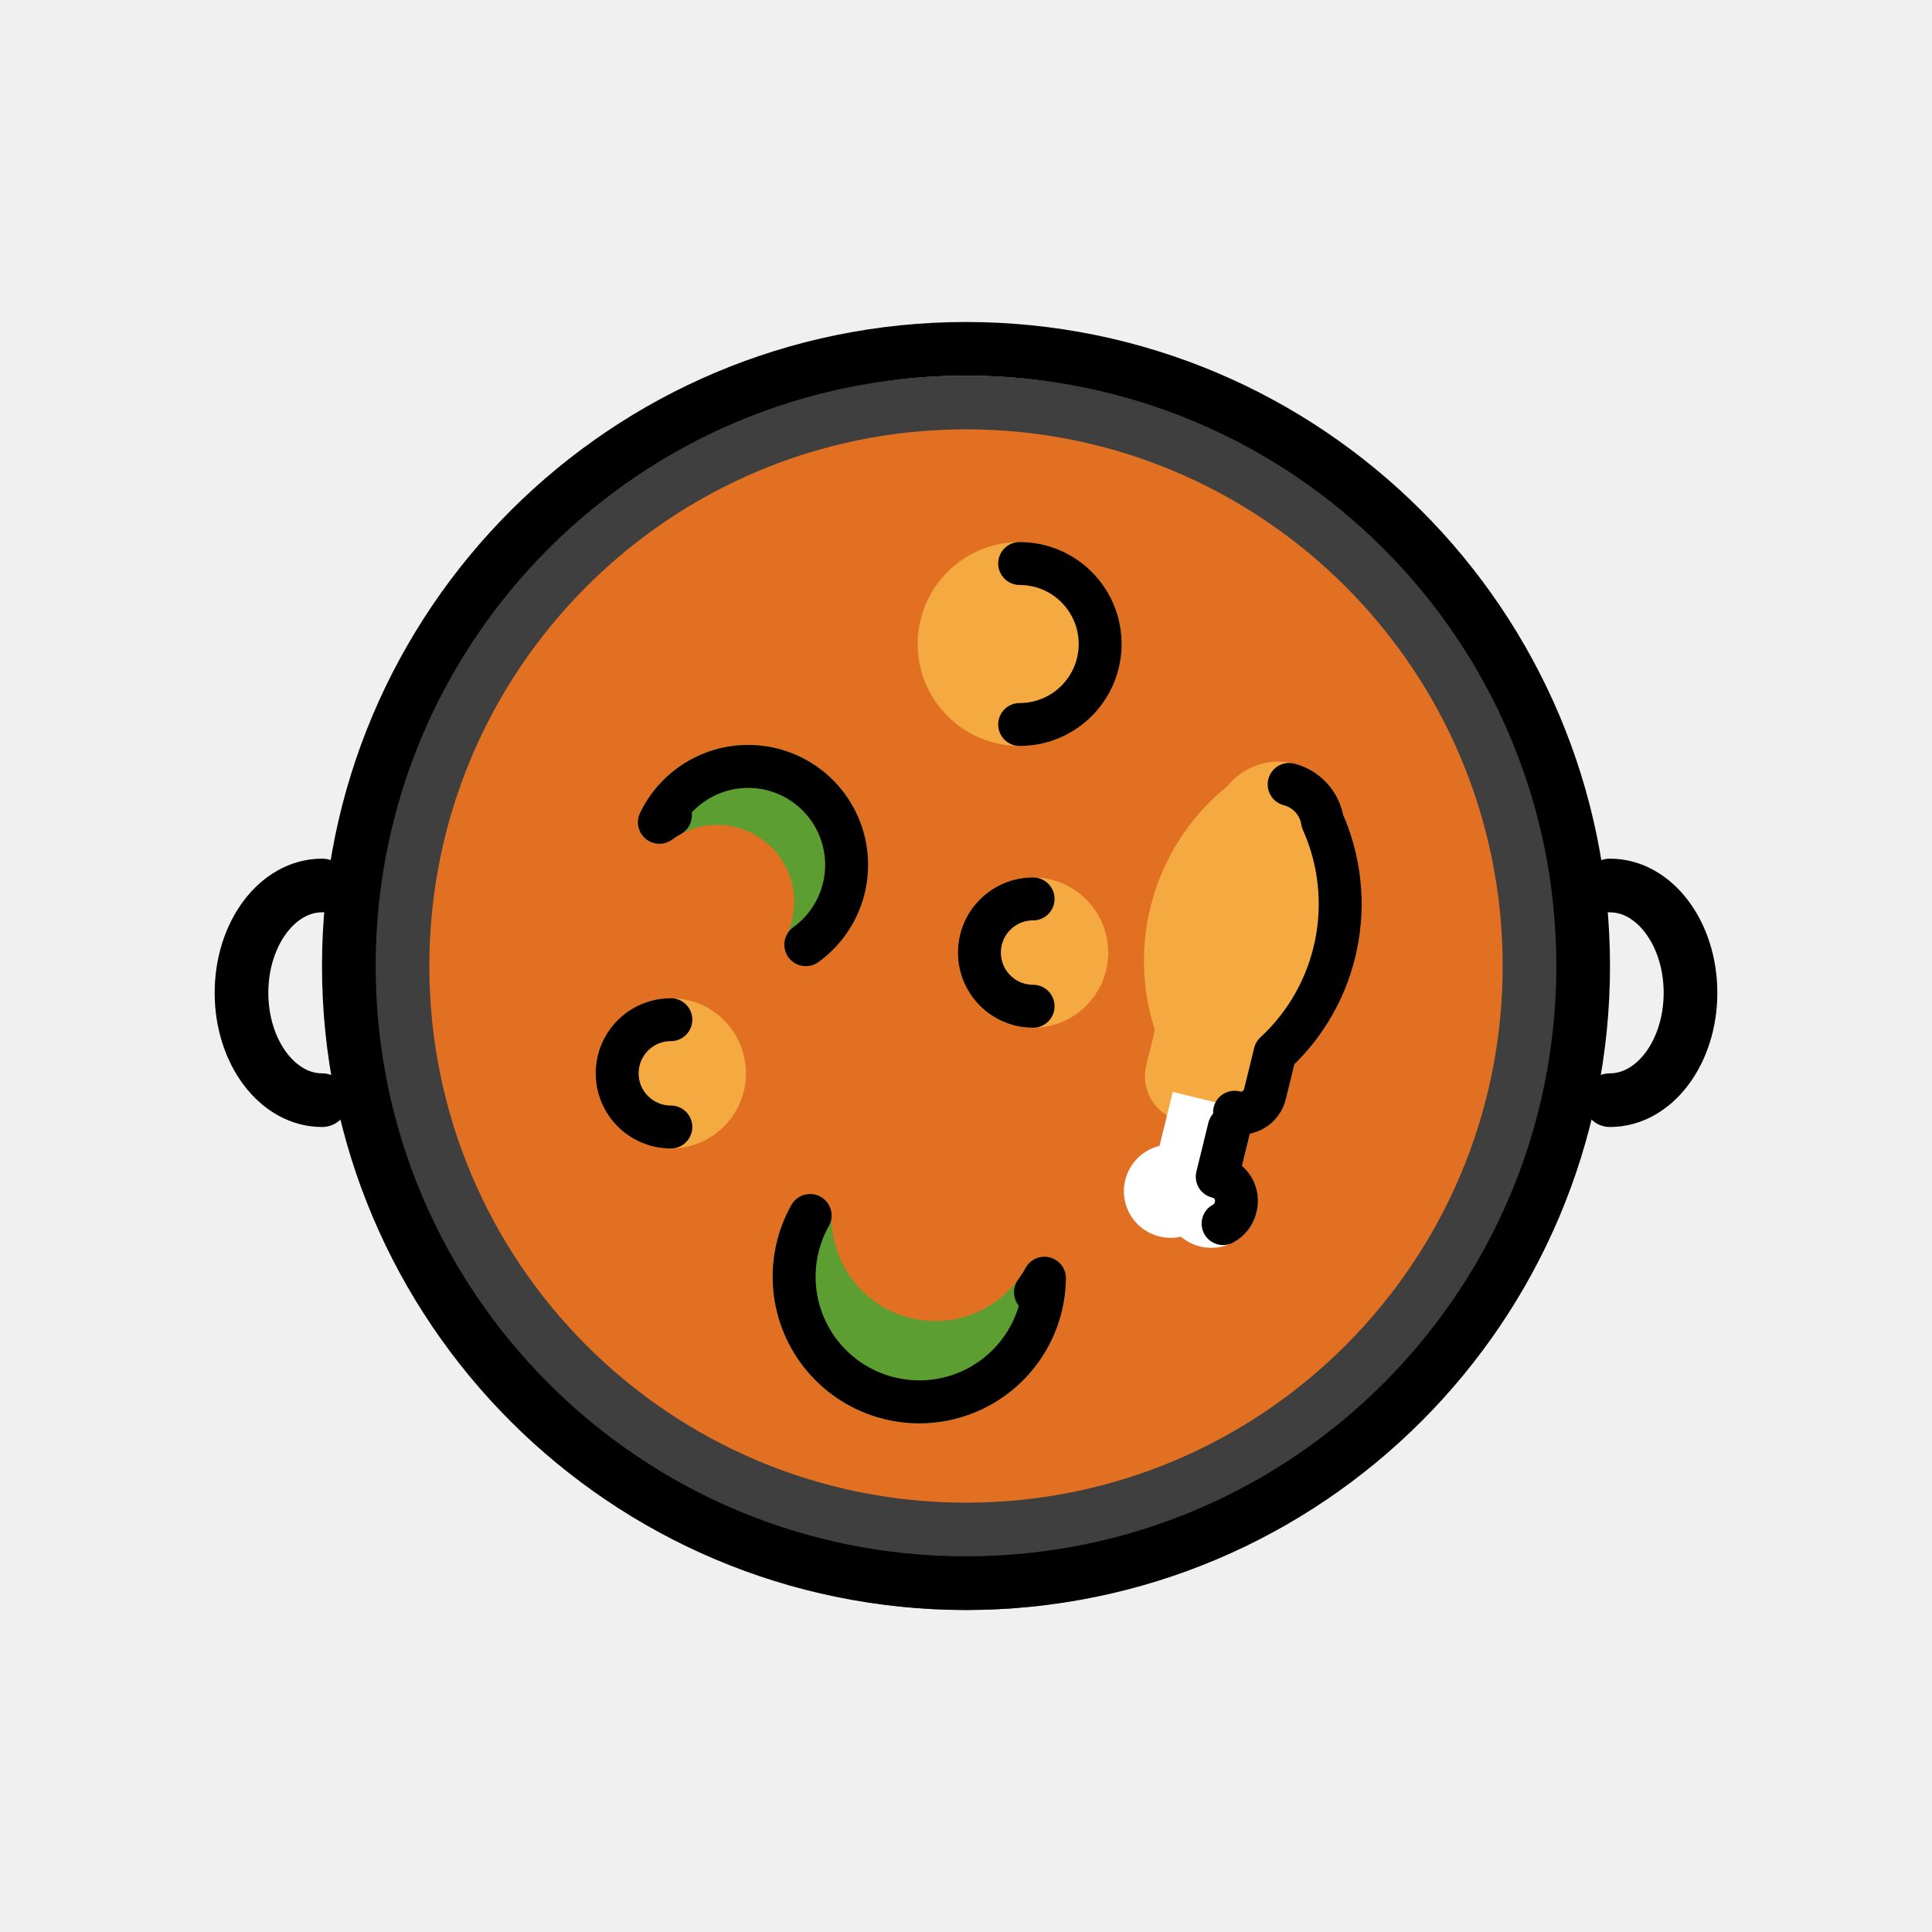
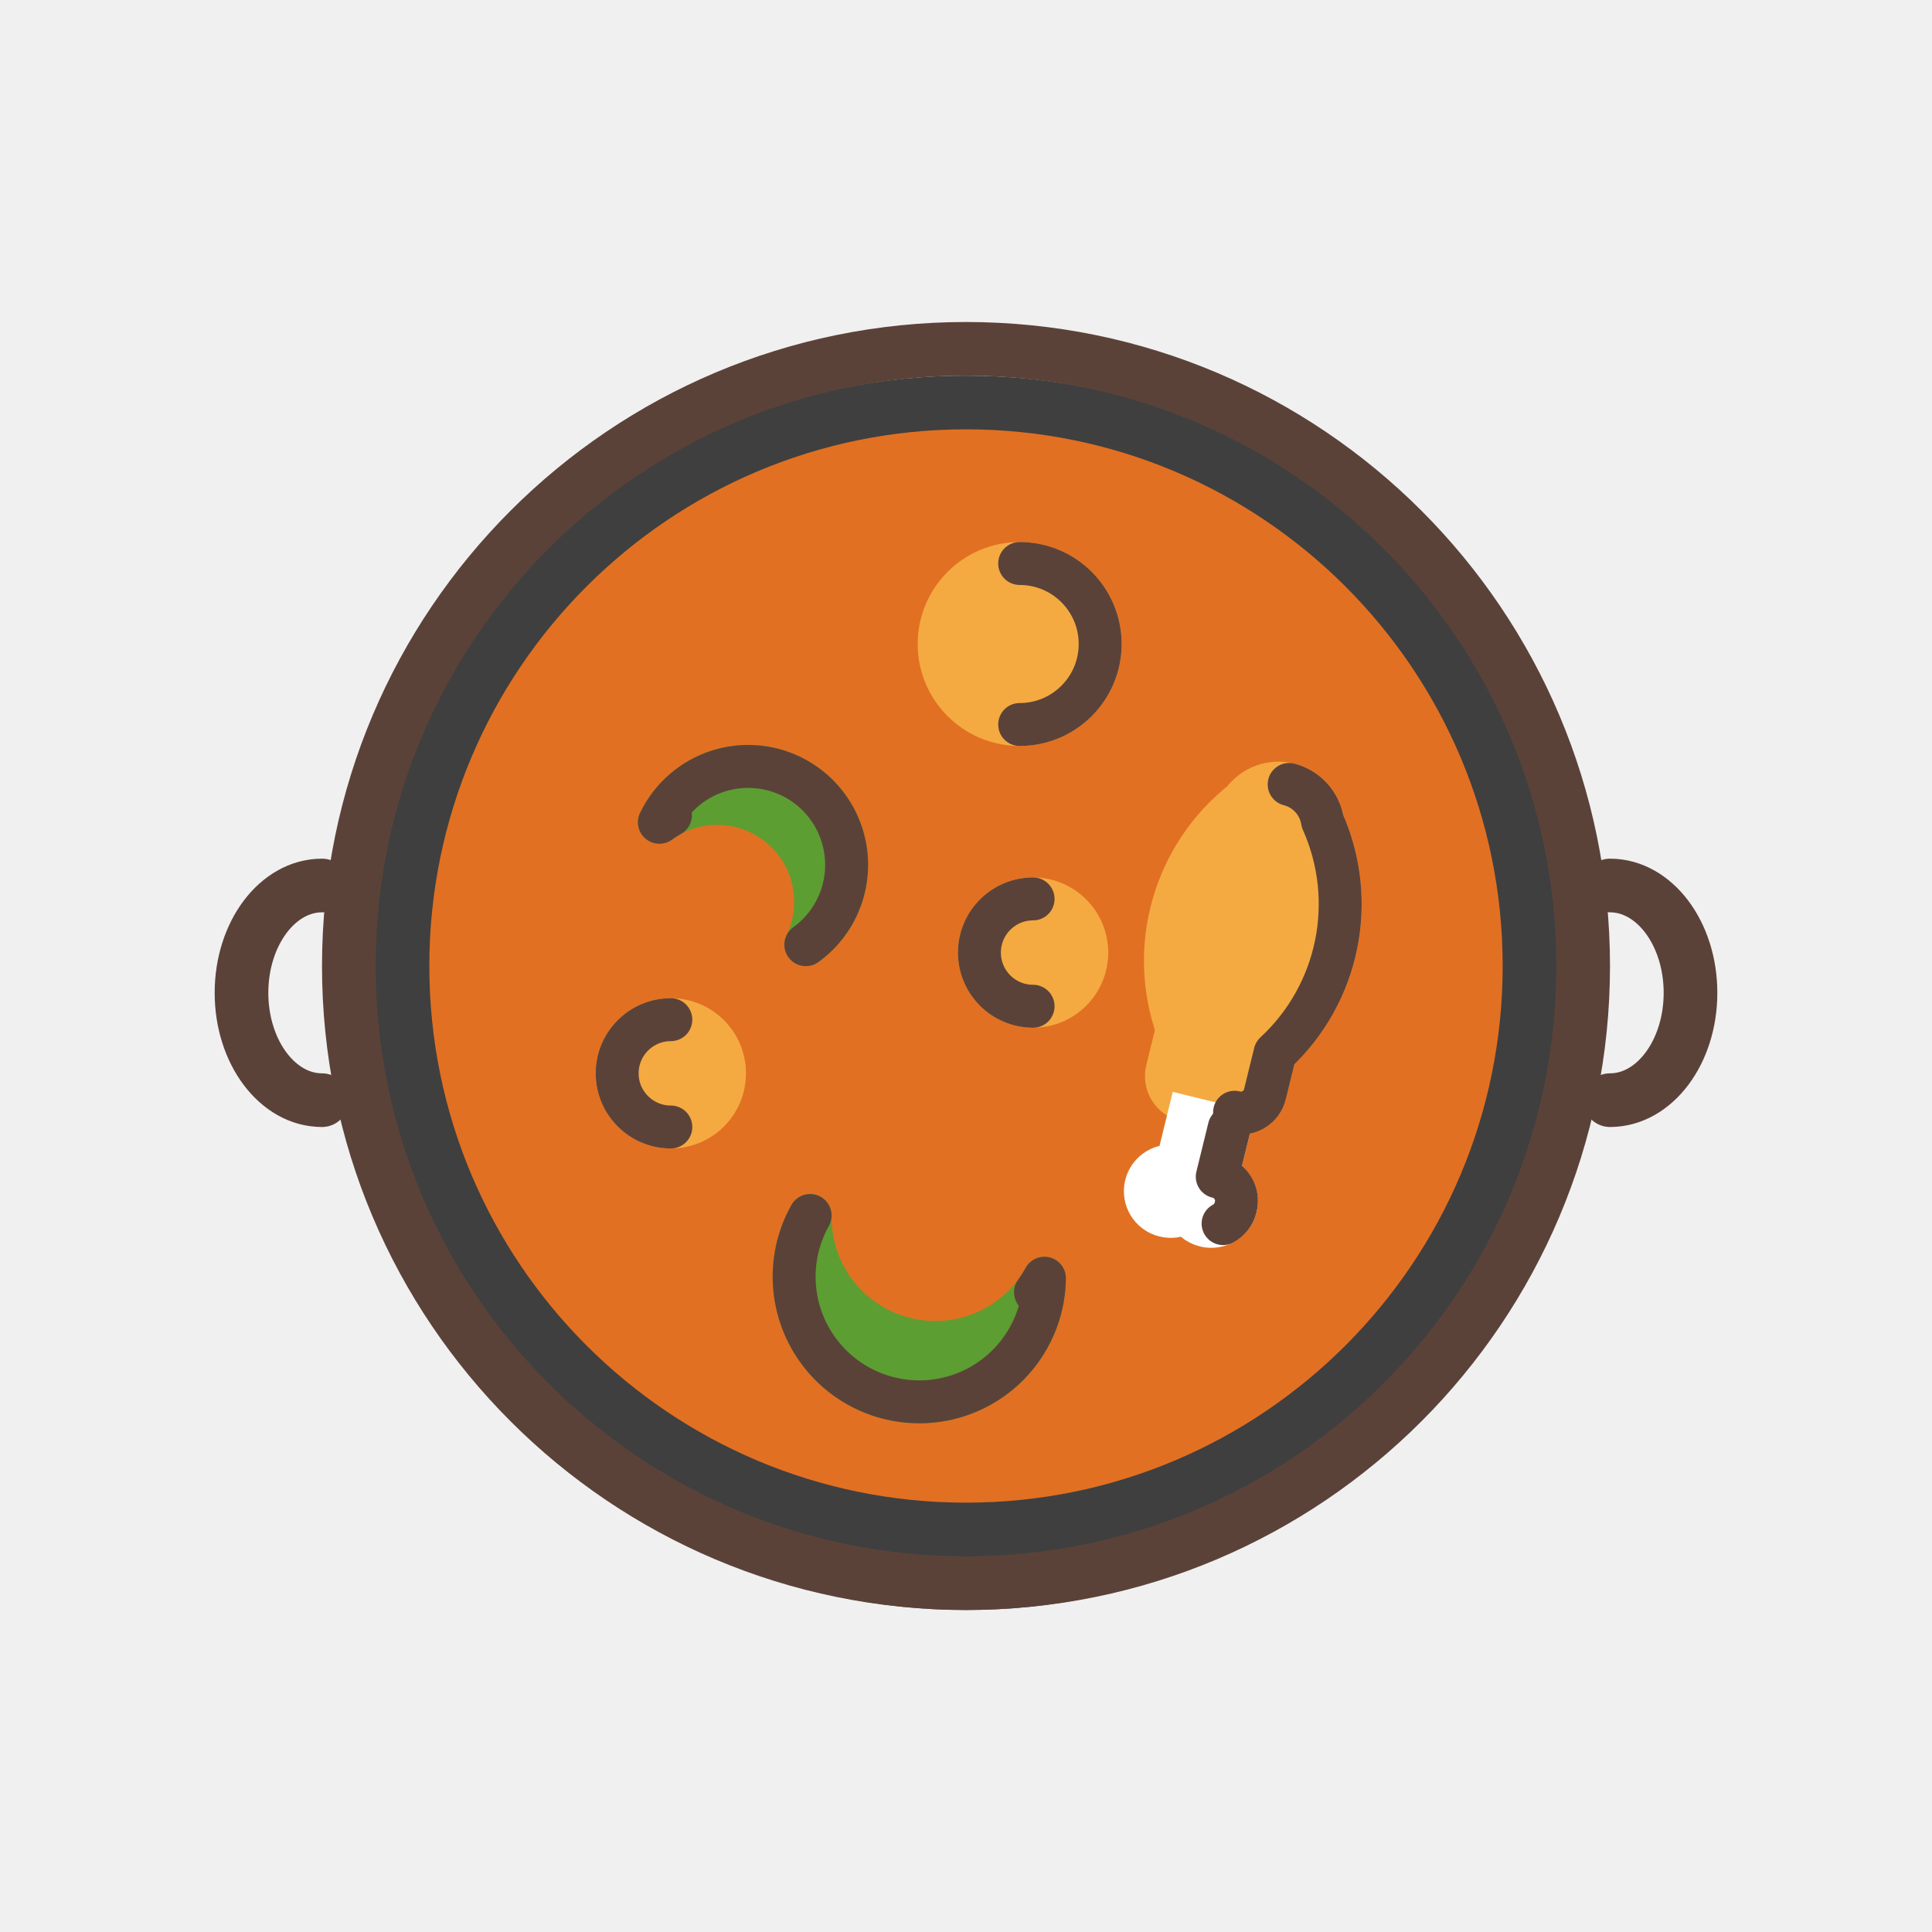
<svg xmlns="http://www.w3.org/2000/svg" id="emoji" viewBox="0 0 72 72">
  <g id="color">
    <circle cx="36" cy="37" r="23" fill="#3f3f3f" />
    <circle cx="36" cy="36" r="20" fill="#e27022" />
    <path fill="#f4aa41" stroke="#f4aa41" stroke-miterlimit="10" stroke-width="1.6" d="M49.285,30.599a1.653,1.653,0,0,0-2.976-.73,7.566,7.566,0,0,0-2.436,8.481L43.5,39.868a.921.921,0,0,0,.687,1.135l1.822.447a.921.921,0,0,0,1.135-.687l.373-1.518A7.566,7.566,0,0,0,49.285,30.599Z" />
    <path fill="#fff" stroke="#fff" stroke-miterlimit="10" stroke-width="1.6" d="M43.398,45.303a.935.935,0,0,0,.856-.208.935.935,0,0,0,.662.581.938.938,0,1,0,.447-1.822l.447-1.822-1.518-.373-.447,1.822a.938.938,0,1,0-.447,1.822Z" />
    <circle cx="38" cy="24" r="3" fill="#f4aa41" stroke="#f4aa41" stroke-miterlimit="10" stroke-width="1.6" />
    <circle cx="25" cy="40" r="2" fill="#f4aa41" stroke="#f4aa41" stroke-miterlimit="10" stroke-width="1.6" />
    <circle cx="38.5" cy="35.5" r="2" fill="#f4aa41" stroke="#f4aa41" stroke-miterlimit="10" stroke-width="1.6" />
    <path fill="#5c9e31" stroke="#5c9e31" stroke-linejoin="round" stroke-width="1.6" d="M38.59,48.158a4.663,4.663,0,0,1-8.399-2.86,4.664,4.664,0,1,0,8.732,2.338A4.695,4.695,0,0,1,38.59,48.158Z" />
    <path fill="#5c9e31" stroke="#5c9e31" stroke-linecap="round" stroke-linejoin="round" stroke-width="1.6" d="M24.985,30.381a3.668,3.668,0,0,1,5.046,4.823,3.669,3.669,0,1,0-5.457-4.561A3.691,3.691,0,0,1,24.985,30.381Z" />
  </g>
  <g id="line">
-     <circle cx="36" cy="36" r="23" fill="none" stroke="#000" stroke-miterlimit="10" stroke-width="2" />
-     <path fill="none" stroke="#000" stroke-linecap="round" stroke-linejoin="round" stroke-width="2" d="M60,33c1.657,0,3,1.791,3,4s-1.343,4-3,4" />
-     <path fill="none" stroke="#000" stroke-linecap="round" stroke-linejoin="round" stroke-width="2" d="M12,33c-1.657,0-3,1.791-3,4s1.343,4,3,4" />
-     <path fill="none" stroke="#000" stroke-linecap="round" stroke-linejoin="round" stroke-width="1.6" d="M30.191,45.298a4.664,4.664,0,1,0,8.732,2.338,4.695,4.695,0,0,1-.333.522" />
-     <path fill="none" stroke="#000" stroke-linecap="round" stroke-linejoin="round" stroke-width="1.6" d="M30.031,35.205a3.669,3.669,0,1,0-5.457-4.561,3.691,3.691,0,0,1,.411-.262" />
-     <path fill="none" stroke="#000" stroke-linecap="round" stroke-linejoin="round" stroke-width="1.6" d="M46.009,41.45a.921.921,0,0,0,1.135-.687l.373-1.518a7.566,7.566,0,0,0,1.768-8.645,1.681,1.681,0,0,0-1.242-1.367" />
-     <path stroke="#000" stroke-linecap="round" stroke-linejoin="round" stroke-width="1.6" d="M45.581,45.6a.932.932,0,0,0,.469-.612.921.921,0,0,0-.687-1.135l.447-1.822" />
-     <path fill="none" stroke="#000" stroke-linecap="round" stroke-linejoin="round" stroke-width="1.6" d="M38,21a3,3,0,0,1,0,6" />
-     <path fill="none" stroke="#000" stroke-linecap="round" stroke-linejoin="round" stroke-width="1.6" d="M38.5,37.5a2,2,0,0,1,0-4" />
-     <path fill="none" stroke="#000" stroke-linecap="round" stroke-linejoin="round" stroke-width="1.6" d="M25,42a2,2,0,0,1,0-4" />
+     <circle cx="36" cy="36" r="23" fill="none" stroke="#5B4239" stroke-miterlimit="10" stroke-width="2" />
+     <path fill="none" stroke="#5B4239" stroke-linecap="round" stroke-linejoin="round" stroke-width="2" d="M60,33c1.657,0,3,1.791,3,4s-1.343,4-3,4" />
+     <path fill="none" stroke="#5B4239" stroke-linecap="round" stroke-linejoin="round" stroke-width="2" d="M12,33c-1.657,0-3,1.791-3,4s1.343,4,3,4" />
+     <path fill="none" stroke="#5B4239" stroke-linecap="round" stroke-linejoin="round" stroke-width="1.6" d="M30.191,45.298a4.664,4.664,0,1,0,8.732,2.338,4.695,4.695,0,0,1-.333.522" />
+     <path fill="none" stroke="#5B4239" stroke-linecap="round" stroke-linejoin="round" stroke-width="1.6" d="M30.031,35.205a3.669,3.669,0,1,0-5.457-4.561,3.691,3.691,0,0,1,.411-.262" />
+     <path fill="none" stroke="#5B4239" stroke-linecap="round" stroke-linejoin="round" stroke-width="1.6" d="M46.009,41.45a.921.921,0,0,0,1.135-.687l.373-1.518a7.566,7.566,0,0,0,1.768-8.645,1.681,1.681,0,0,0-1.242-1.367" />
+     <path stroke="#5B4239" stroke-linecap="round" stroke-linejoin="round" stroke-width="1.6" d="M45.581,45.6a.932.932,0,0,0,.469-.612.921.921,0,0,0-.687-1.135l.447-1.822" />
+     <path fill="none" stroke="#5B4239" stroke-linecap="round" stroke-linejoin="round" stroke-width="1.6" d="M38,21a3,3,0,0,1,0,6" />
+     <path fill="none" stroke="#5B4239" stroke-linecap="round" stroke-linejoin="round" stroke-width="1.6" d="M38.5,37.5a2,2,0,0,1,0-4" />
+     <path fill="none" stroke="#5B4239" stroke-linecap="round" stroke-linejoin="round" stroke-width="1.6" d="M25,42a2,2,0,0,1,0-4" />
  </g>
</svg>
